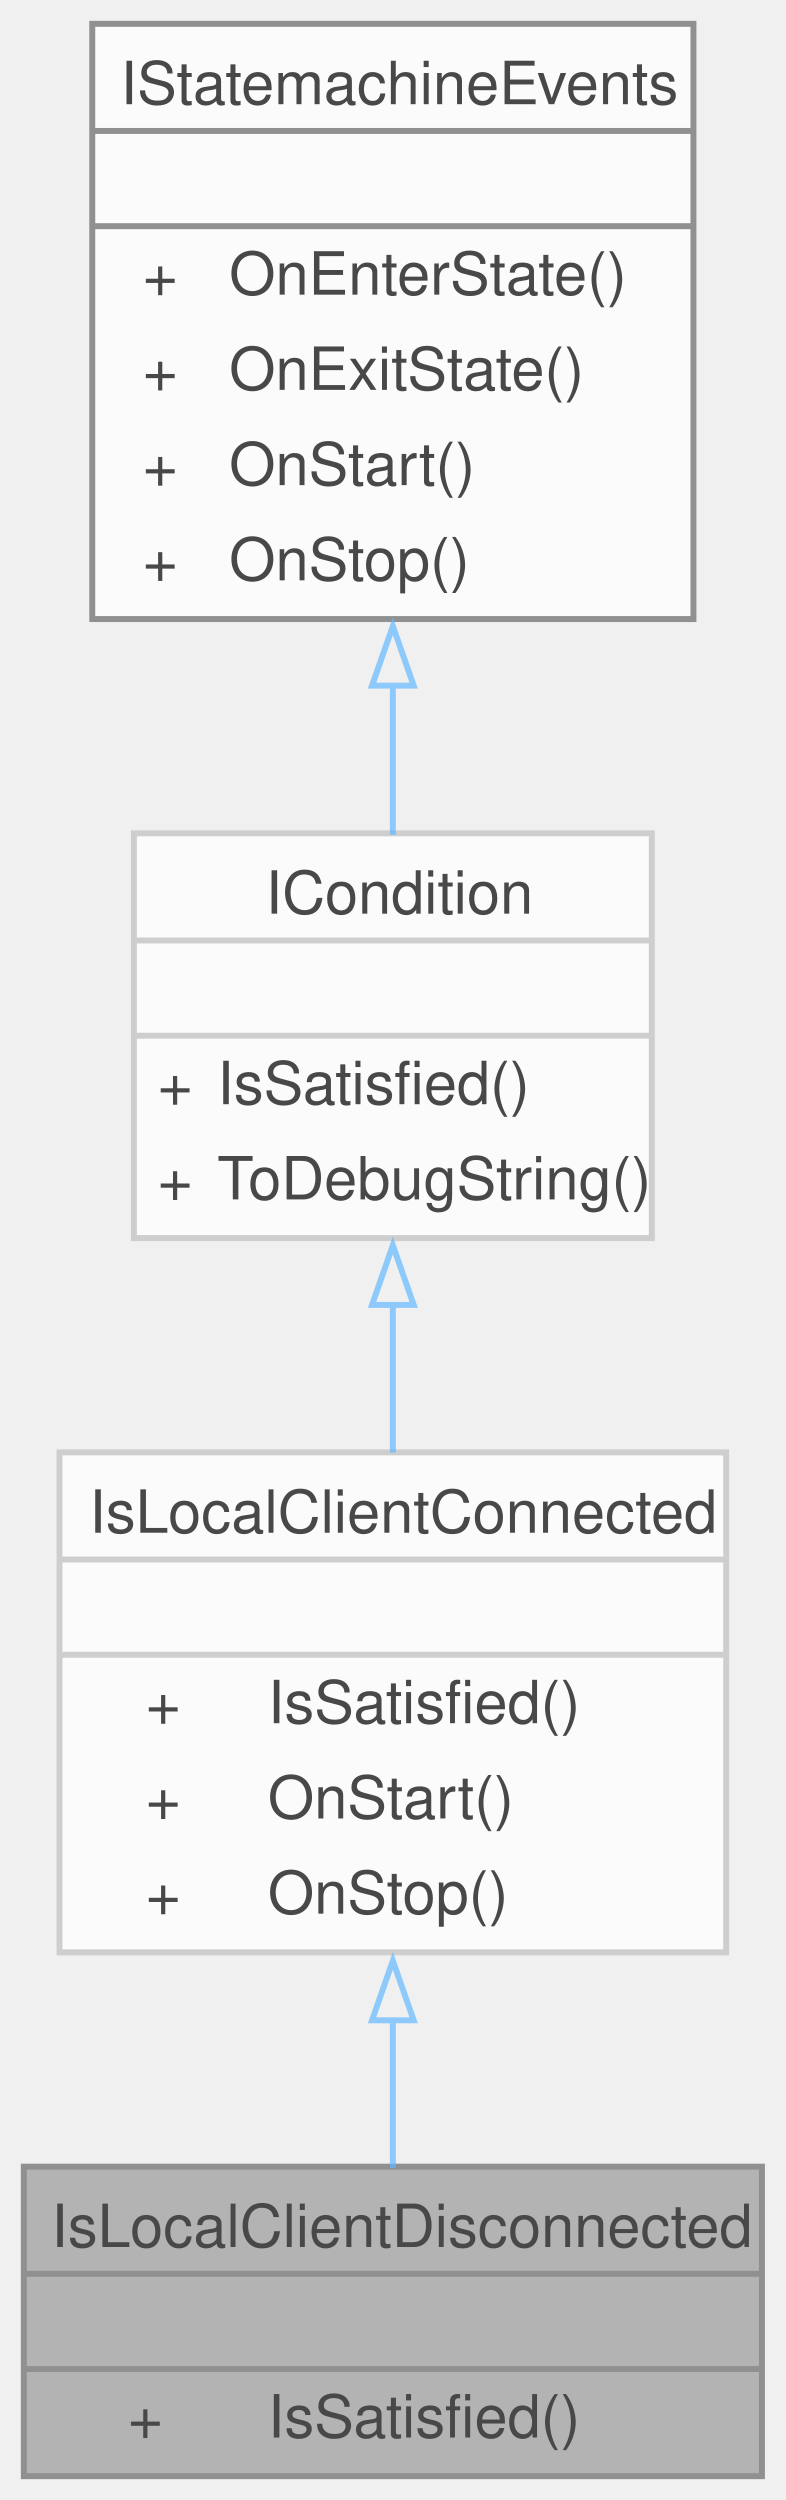
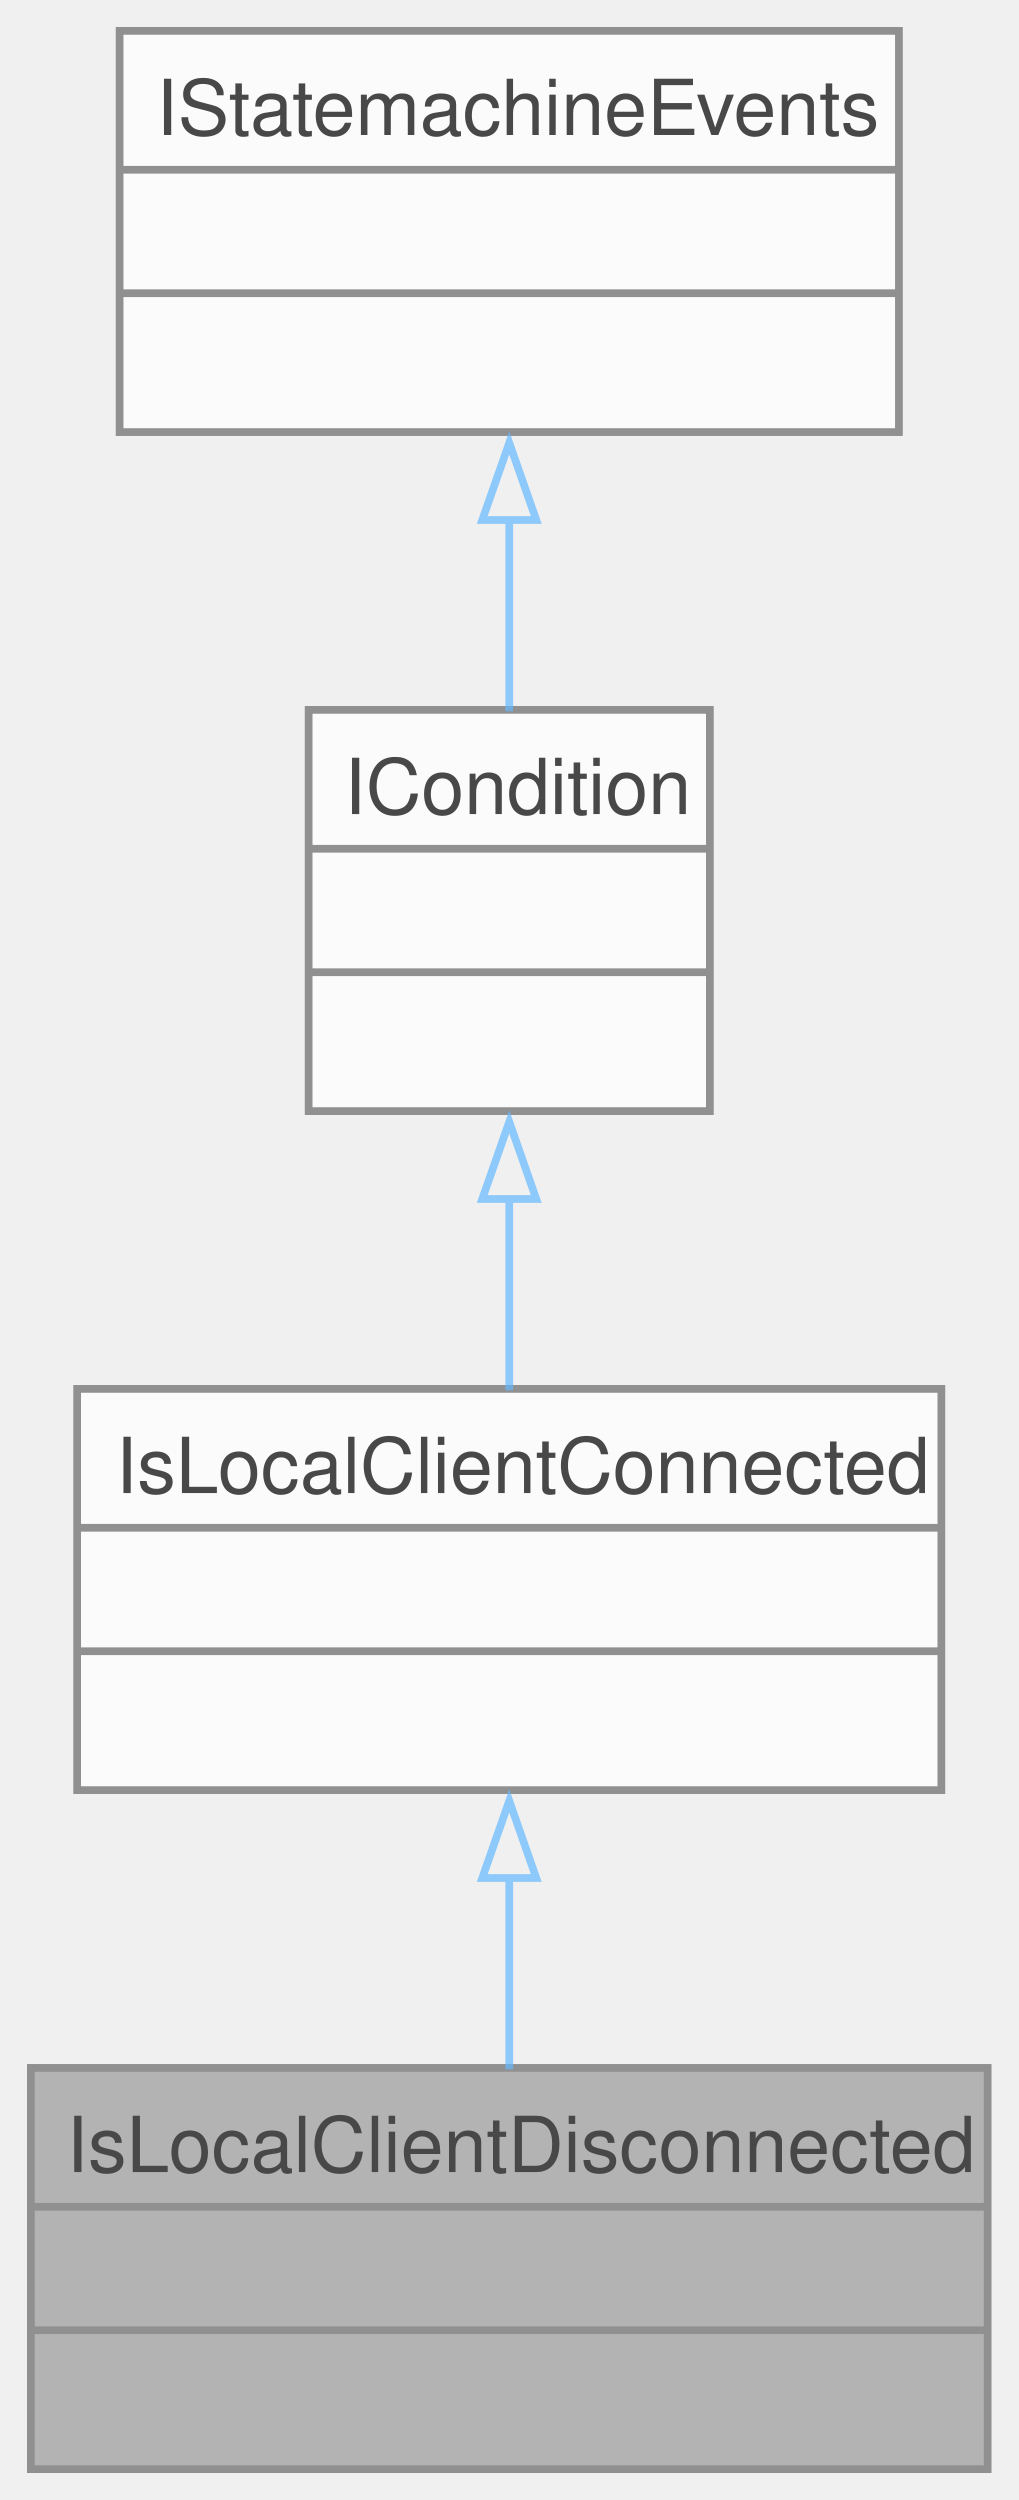
- <svg xmlns="http://www.w3.org/2000/svg" xmlns:xlink="http://www.w3.org/1999/xlink" width="132pt" height="420pt" viewBox="0.00 0.00 132.00 420.00">
+ <svg xmlns="http://www.w3.org/2000/svg" xmlns:xlink="http://www.w3.org/1999/xlink" width="132pt" height="324pt" viewBox="0.00 0.00 132.00 324.00">
  <svg id="main" version="1.1" xml:space="preserve">
    <style type="text/css">
.node, .edge {opacity: 0.7;}
.node.selected, .edge.selected {opacity: 1;}
.edge:hover path { stroke: red; }
.edge:hover polygon { stroke: red; fill: red; }
</style>
    <svg id="graph" class="graph">
-       <g id="graph0" class="graph" transform="scale(1 1) rotate(0) translate(4 416)">
+       <g id="graph0" class="graph" transform="scale(1 1) rotate(0) translate(4 320)">
        <g id="Node000001" class="node">
          <g id="a_Node000001">
-             <a xlink:title=" ">
+             <a xlink:title="Tests if the client that this script executes on is not connected to a network session.">
              <polygon fill="#999999" stroke="none" points="124,-52 0,-52 0,0 124,0 124,-52" />
              <text text-anchor="start" x="4.62" y="-38.5" font-family="Helvetica,sans-Serif" font-size="10.00">IsLocalClientDisconnected</text>
              <text text-anchor="start" x="60.5" y="-22.5" font-family="Helvetica,sans-Serif" font-size="10.00"> </text>
-               <text text-anchor="start" x="17.5" y="-6.5" font-family="Helvetica,sans-Serif" font-size="10.00">+</text>
-               <text text-anchor="start" x="41" y="-6.5" font-family="Helvetica,sans-Serif" font-size="10.00">IsSatisfied()</text>
+               <text text-anchor="start" x="60.5" y="-6.5" font-family="Helvetica,sans-Serif" font-size="10.00"> </text>
              <polygon fill="#666666" stroke="#666666" points="0,-34 0,-34 124,-34 124,-34 0,-34" />
              <polygon fill="#666666" stroke="#666666" points="0,-18 0,-18 124,-18 124,-18 0,-18" />
              <polygon fill="none" stroke="#666666" points="0,0 0,-52 124,-52 124,0 0,0" />
            </a>
          </g>
        </g>
        <g id="Node000002" class="node">
          <g id="a_Node000002">
-             <a xlink:href="class_code_smile_1_1_statemachine_1_1_netcode_1_1_conditions_1_1_is_local_client_connected.html" target="_top" xlink:title=" ">
-               <polygon fill="white" stroke="none" points="118,-172 6,-172 6,-88 118,-88 118,-172" />
-               <text text-anchor="start" x="11" y="-158.5" font-family="Helvetica,sans-Serif" font-size="10.00">IsLocalClientConnected</text>
-               <text text-anchor="start" x="60.5" y="-142.5" font-family="Helvetica,sans-Serif" font-size="10.00"> </text>
-               <text text-anchor="start" x="20.5" y="-126.5" font-family="Helvetica,sans-Serif" font-size="10.00">+</text>
-               <text text-anchor="start" x="41" y="-126.5" font-family="Helvetica,sans-Serif" font-size="10.00">IsSatisfied()</text>
-               <text text-anchor="start" x="20.5" y="-110.5" font-family="Helvetica,sans-Serif" font-size="10.00">+</text>
-               <text text-anchor="start" x="41" y="-110.5" font-family="Helvetica,sans-Serif" font-size="10.00">OnStart()</text>
-               <text text-anchor="start" x="20.5" y="-94.5" font-family="Helvetica,sans-Serif" font-size="10.00">+</text>
-               <text text-anchor="start" x="41" y="-94.5" font-family="Helvetica,sans-Serif" font-size="10.00">OnStop()</text>
-               <polygon fill="#bfbfbf" stroke="#bfbfbf" points="6,-154 6,-154 118,-154 118,-154 6,-154" />
-               <polygon fill="#bfbfbf" stroke="#bfbfbf" points="6,-138 6,-138 118,-138 118,-138 6,-138" />
-               <polygon fill="none" stroke="#bfbfbf" points="6,-88 6,-172 118,-172 118,-88 6,-88" />
+             <a xlink:href="class_code_smile_1_1_statemachine_1_1_netcode_1_1_conditions_1_1_is_local_client_connected.html" target="_top" xlink:title="Tests if the client that this script executes on is currently connected to a network session.">
+               <polygon fill="white" stroke="none" points="118,-140 6,-140 6,-88 118,-88 118,-140" />
+               <text text-anchor="start" x="11" y="-126.5" font-family="Helvetica,sans-Serif" font-size="10.00">IsLocalClientConnected</text>
+               <text text-anchor="start" x="60.5" y="-110.5" font-family="Helvetica,sans-Serif" font-size="10.00"> </text>
+               <text text-anchor="start" x="60.5" y="-94.5" font-family="Helvetica,sans-Serif" font-size="10.00"> </text>
+               <polygon fill="#666666" stroke="#666666" points="6,-122 6,-122 118,-122 118,-122 6,-122" />
+               <polygon fill="#666666" stroke="#666666" points="6,-106 6,-106 118,-106 118,-106 6,-106" />
+               <polygon fill="none" stroke="#666666" points="6,-88 6,-140 118,-140 118,-88 6,-88" />
            </a>
          </g>
        </g>
        <g id="edge1_Node000001_Node000002" class="edge">
          <g id="a_edge1_Node000001_Node000002">
            <a xlink:title=" ">
-               <path fill="none" stroke="#63b8ff" d="M62,-76.71C62,-68.01 62,-59.35 62,-51.76" />
-               <polygon fill="none" stroke="#63b8ff" points="58.5,-76.59 62,-86.59 65.5,-76.59 58.5,-76.59" />
+               <path fill="none" stroke="#63b8ff" d="M62,-76.66C62,-68.29 62,-59.57 62,-51.82" />
+               <polygon fill="none" stroke="#63b8ff" points="58.5,-76.61 62,-86.61 65.5,-76.61 58.5,-76.61" />
            </a>
          </g>
        </g>
        <g id="Node000003" class="node">
          <g id="a_Node000003">
-             <a xlink:href="interface_code_smile_1_1_statemachine_1_1_i_condition.html" target="_top" xlink:title=" ">
-               <polygon fill="white" stroke="none" points="105.5,-276 18.5,-276 18.5,-208 105.5,-208 105.5,-276" />
-               <text text-anchor="start" x="40.62" y="-262.5" font-family="Helvetica,sans-Serif" font-size="10.00">ICondition</text>
-               <text text-anchor="start" x="60.5" y="-246.5" font-family="Helvetica,sans-Serif" font-size="10.00"> </text>
-               <text text-anchor="start" x="22.5" y="-230.5" font-family="Helvetica,sans-Serif" font-size="10.00">+</text>
-               <text text-anchor="start" x="32.5" y="-230.5" font-family="Helvetica,sans-Serif" font-size="10.00">IsSatisfied()</text>
-               <text text-anchor="start" x="22.5" y="-214.5" font-family="Helvetica,sans-Serif" font-size="10.00">+</text>
-               <text text-anchor="start" x="32.5" y="-214.5" font-family="Helvetica,sans-Serif" font-size="10.00">ToDebugString()</text>
-               <polygon fill="#bfbfbf" stroke="#bfbfbf" points="18.5,-258 18.5,-258 105.5,-258 105.5,-258 18.5,-258" />
-               <polygon fill="#bfbfbf" stroke="#bfbfbf" points="18.5,-242 18.5,-242 105.5,-242 105.5,-242 18.5,-242" />
-               <polygon fill="none" stroke="#bfbfbf" points="18.5,-208 18.5,-276 105.5,-276 105.5,-208 18.5,-208" />
+             <a xlink:href="interface_code_smile_1_1_statemachine_1_1_i_condition.html" target="_top" xlink:title="Marks a class as a FSM Condition.">
+               <polygon fill="white" stroke="none" points="88,-228 36,-228 36,-176 88,-176 88,-228" />
+               <text text-anchor="start" x="40.62" y="-214.5" font-family="Helvetica,sans-Serif" font-size="10.00">ICondition</text>
+               <text text-anchor="start" x="60.5" y="-198.5" font-family="Helvetica,sans-Serif" font-size="10.00"> </text>
+               <text text-anchor="start" x="60.5" y="-182.5" font-family="Helvetica,sans-Serif" font-size="10.00"> </text>
+               <polygon fill="#666666" stroke="#666666" points="36,-210 36,-210 88,-210 88,-210 36,-210" />
+               <polygon fill="#666666" stroke="#666666" points="36,-194 36,-194 88,-194 88,-194 36,-194" />
+               <polygon fill="none" stroke="#666666" points="36,-176 36,-228 88,-228 88,-176 36,-176" />
            </a>
          </g>
        </g>
        <g id="edge2_Node000002_Node000003" class="edge">
          <g id="a_edge2_Node000002_Node000003">
            <a xlink:title=" ">
-               <path fill="none" stroke="#63b8ff" d="M62,-196.95C62,-188.7 62,-180.12 62,-171.97" />
-               <polygon fill="none" stroke="#63b8ff" points="58.5,-196.78 62,-206.78 65.5,-196.78 58.5,-196.78" />
+               <path fill="none" stroke="#63b8ff" d="M62,-164.66C62,-156.29 62,-147.57 62,-139.82" />
+               <polygon fill="none" stroke="#63b8ff" points="58.5,-164.61 62,-174.61 65.5,-164.61 58.5,-164.61" />
            </a>
          </g>
        </g>
        <g id="Node000004" class="node">
          <g id="a_Node000004">
            <a xlink:href="interface_code_smile_1_1_statemachine_1_1_i_statemachine_events.html" target="_top" xlink:title="Event methods that the Statemachine calls at specific times.">
-               <polygon fill="white" stroke="none" points="112.5,-412 11.5,-412 11.5,-312 112.5,-312 112.5,-412" />
-               <text text-anchor="start" x="16.25" y="-398.5" font-family="Helvetica,sans-Serif" font-size="10.00">IStatemachineEvents</text>
-               <text text-anchor="start" x="60.5" y="-382.5" font-family="Helvetica,sans-Serif" font-size="10.00"> </text>
-               <text text-anchor="start" x="20" y="-366.5" font-family="Helvetica,sans-Serif" font-size="10.00">+</text>
-               <text text-anchor="start" x="34.5" y="-366.5" font-family="Helvetica,sans-Serif" font-size="10.00">OnEnterState()</text>
-               <text text-anchor="start" x="20" y="-350.5" font-family="Helvetica,sans-Serif" font-size="10.00">+</text>
-               <text text-anchor="start" x="34.5" y="-350.5" font-family="Helvetica,sans-Serif" font-size="10.00">OnExitState()</text>
-               <text text-anchor="start" x="20" y="-334.5" font-family="Helvetica,sans-Serif" font-size="10.00">+</text>
-               <text text-anchor="start" x="34.5" y="-334.5" font-family="Helvetica,sans-Serif" font-size="10.00">OnStart()</text>
-               <text text-anchor="start" x="20" y="-318.5" font-family="Helvetica,sans-Serif" font-size="10.00">+</text>
-               <text text-anchor="start" x="34.5" y="-318.5" font-family="Helvetica,sans-Serif" font-size="10.00">OnStop()</text>
-               <polygon fill="#666666" stroke="#666666" points="11.5,-394 11.5,-394 112.5,-394 112.5,-394 11.5,-394" />
-               <polygon fill="#666666" stroke="#666666" points="11.5,-378 11.5,-378 112.5,-378 112.5,-378 11.5,-378" />
-               <polygon fill="none" stroke="#666666" points="11.5,-312 11.5,-412 112.5,-412 112.5,-312 11.5,-312" />
+               <polygon fill="white" stroke="none" points="112.5,-316 11.5,-316 11.5,-264 112.5,-264 112.5,-316" />
+               <text text-anchor="start" x="16.25" y="-302.5" font-family="Helvetica,sans-Serif" font-size="10.00">IStatemachineEvents</text>
+               <text text-anchor="start" x="60.5" y="-286.5" font-family="Helvetica,sans-Serif" font-size="10.00"> </text>
+               <text text-anchor="start" x="60.5" y="-270.5" font-family="Helvetica,sans-Serif" font-size="10.00"> </text>
+               <polygon fill="#666666" stroke="#666666" points="11.5,-298 11.5,-298 112.5,-298 112.5,-298 11.5,-298" />
+               <polygon fill="#666666" stroke="#666666" points="11.5,-282 11.5,-282 112.5,-282 112.5,-282 11.5,-282" />
+               <polygon fill="none" stroke="#666666" points="11.5,-264 11.5,-316 112.5,-316 112.5,-264 11.5,-264" />
            </a>
          </g>
        </g>
        <g id="edge3_Node000003_Node000004" class="edge">
          <g id="a_edge3_Node000003_Node000004">
            <a xlink:title=" ">
-               <path fill="none" stroke="#63b8ff" d="M62,-300.96C62,-292.28 62,-283.62 62,-275.75" />
-               <polygon fill="none" stroke="#63b8ff" points="58.5,-300.81 62,-310.81 65.5,-300.81 58.5,-300.81" />
+               <path fill="none" stroke="#63b8ff" d="M62,-252.66C62,-244.29 62,-235.57 62,-227.82" />
+               <polygon fill="none" stroke="#63b8ff" points="58.5,-252.61 62,-262.61 65.5,-252.61 58.5,-252.61" />
            </a>
          </g>
        </g>
      </g>
    </svg>
  </svg>
  <style type="text/css">

[data-mouse-over-selected='false'] { opacity: 0.7; }
[data-mouse-over-selected='true']  { opacity: 1.0; }

</style>
</svg>
